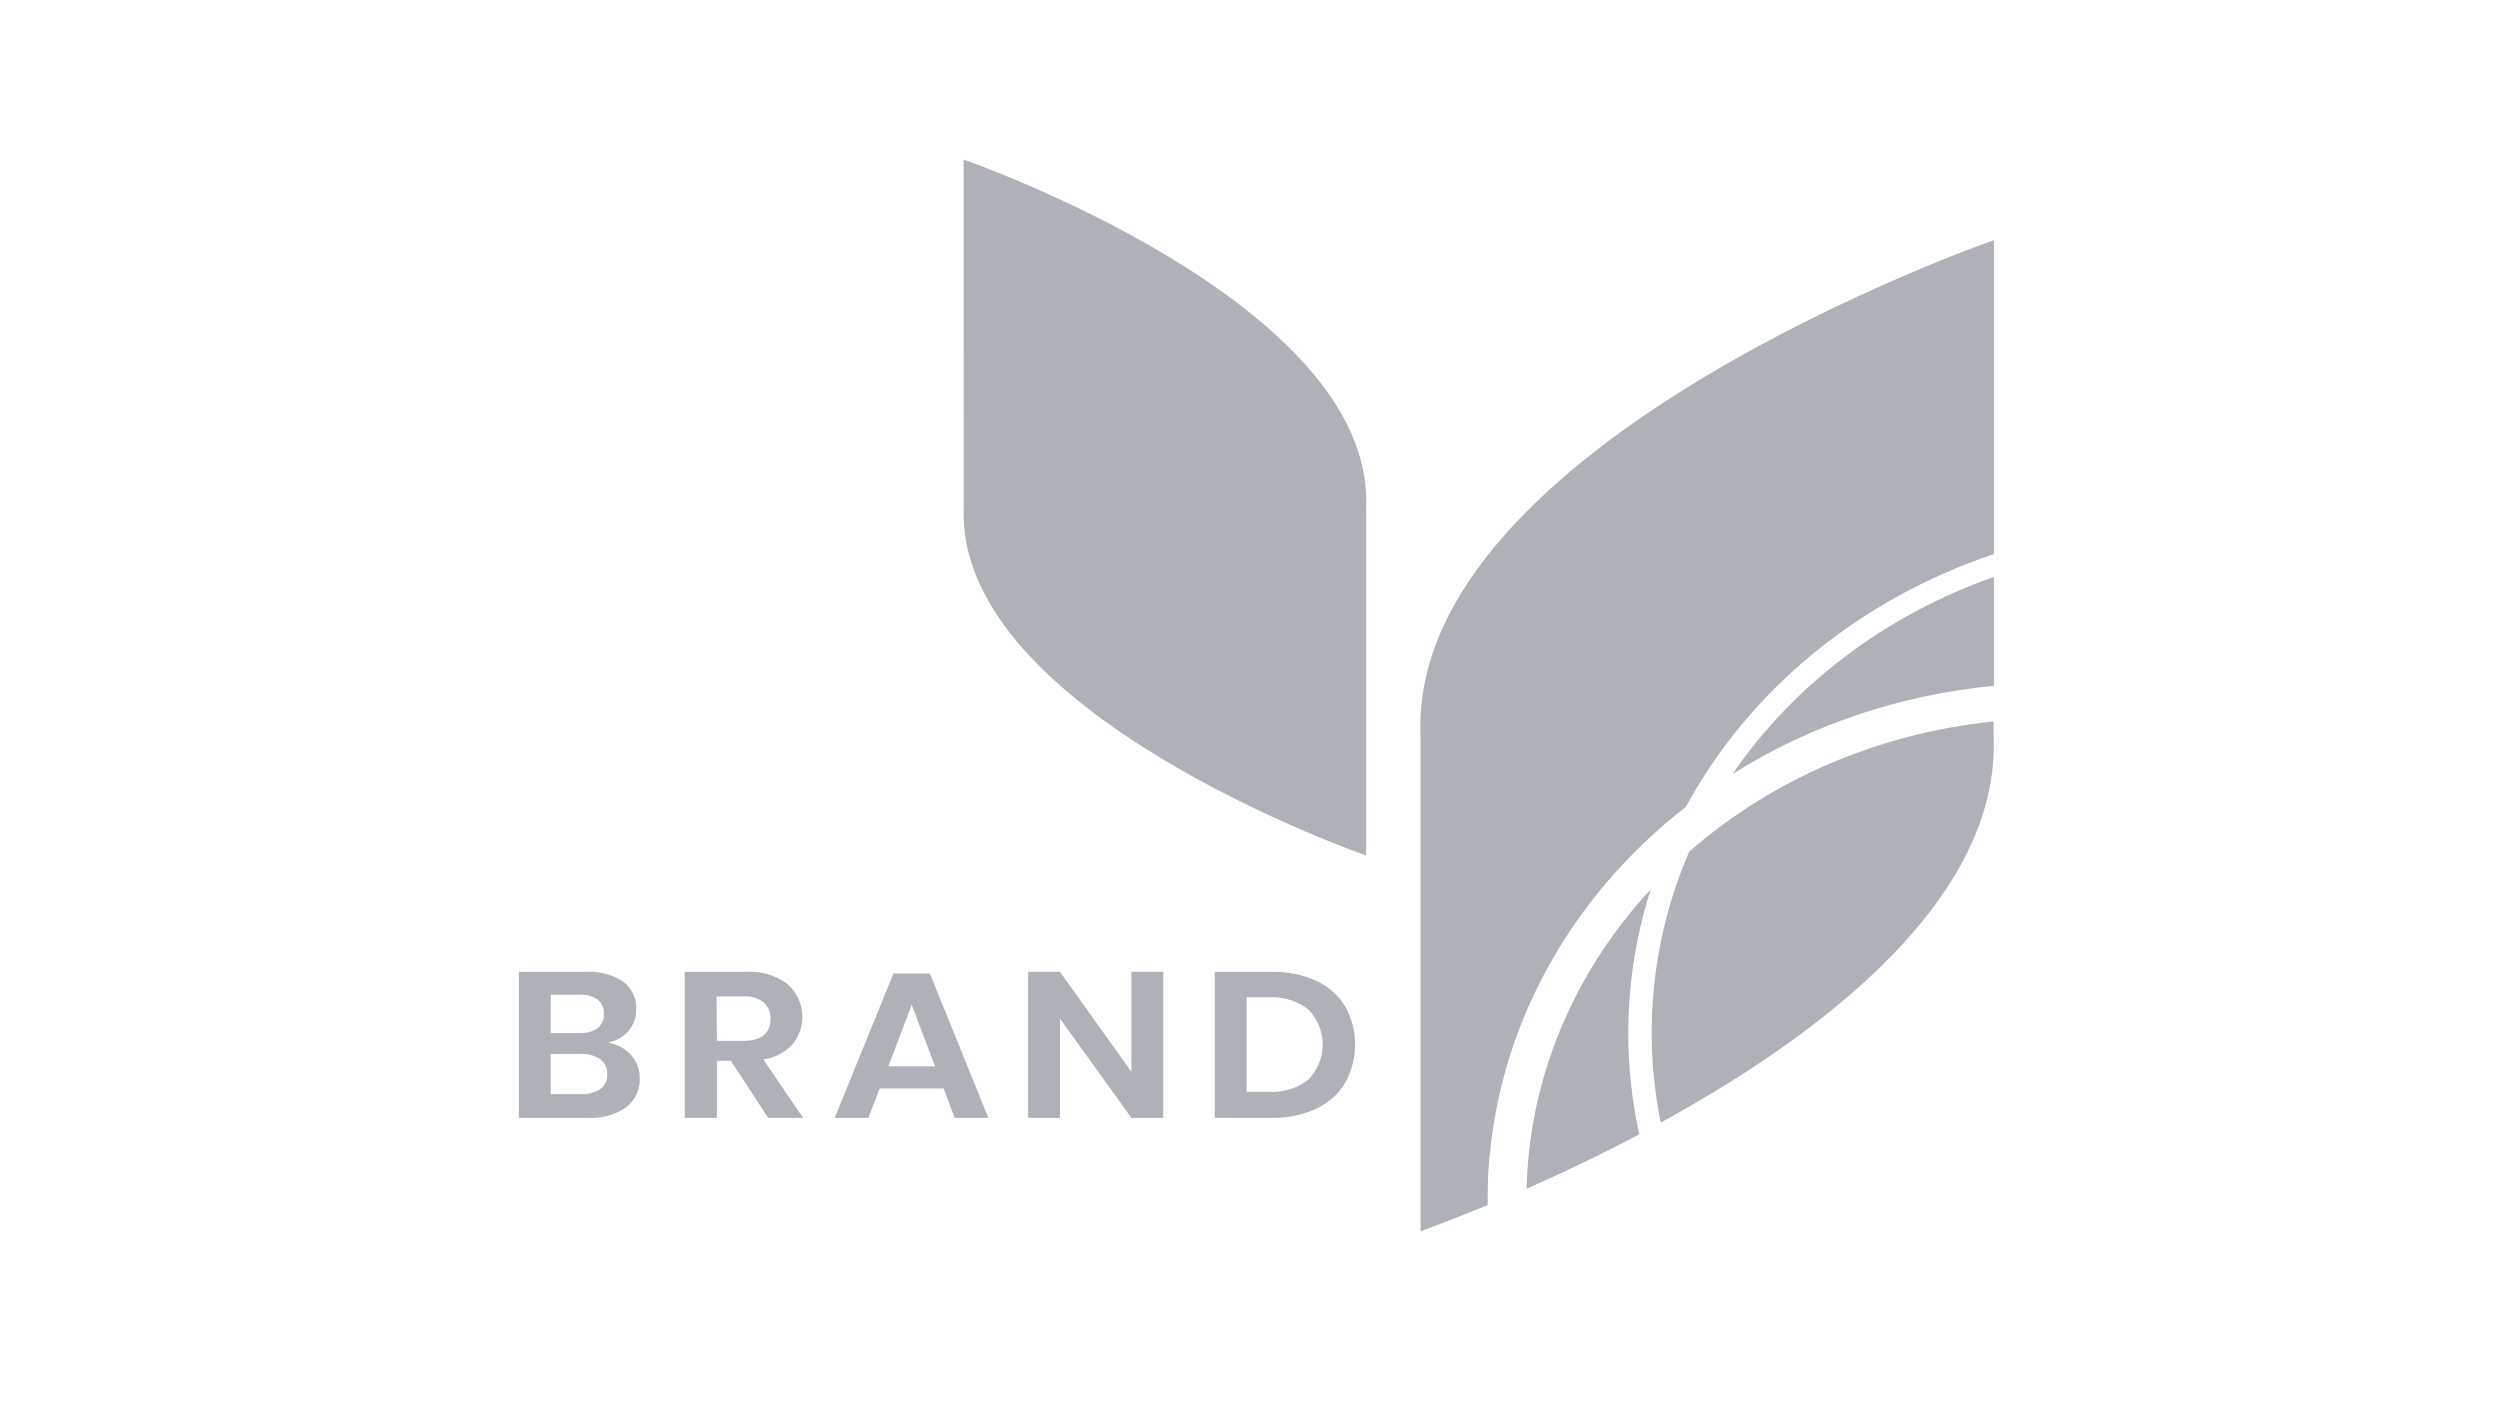
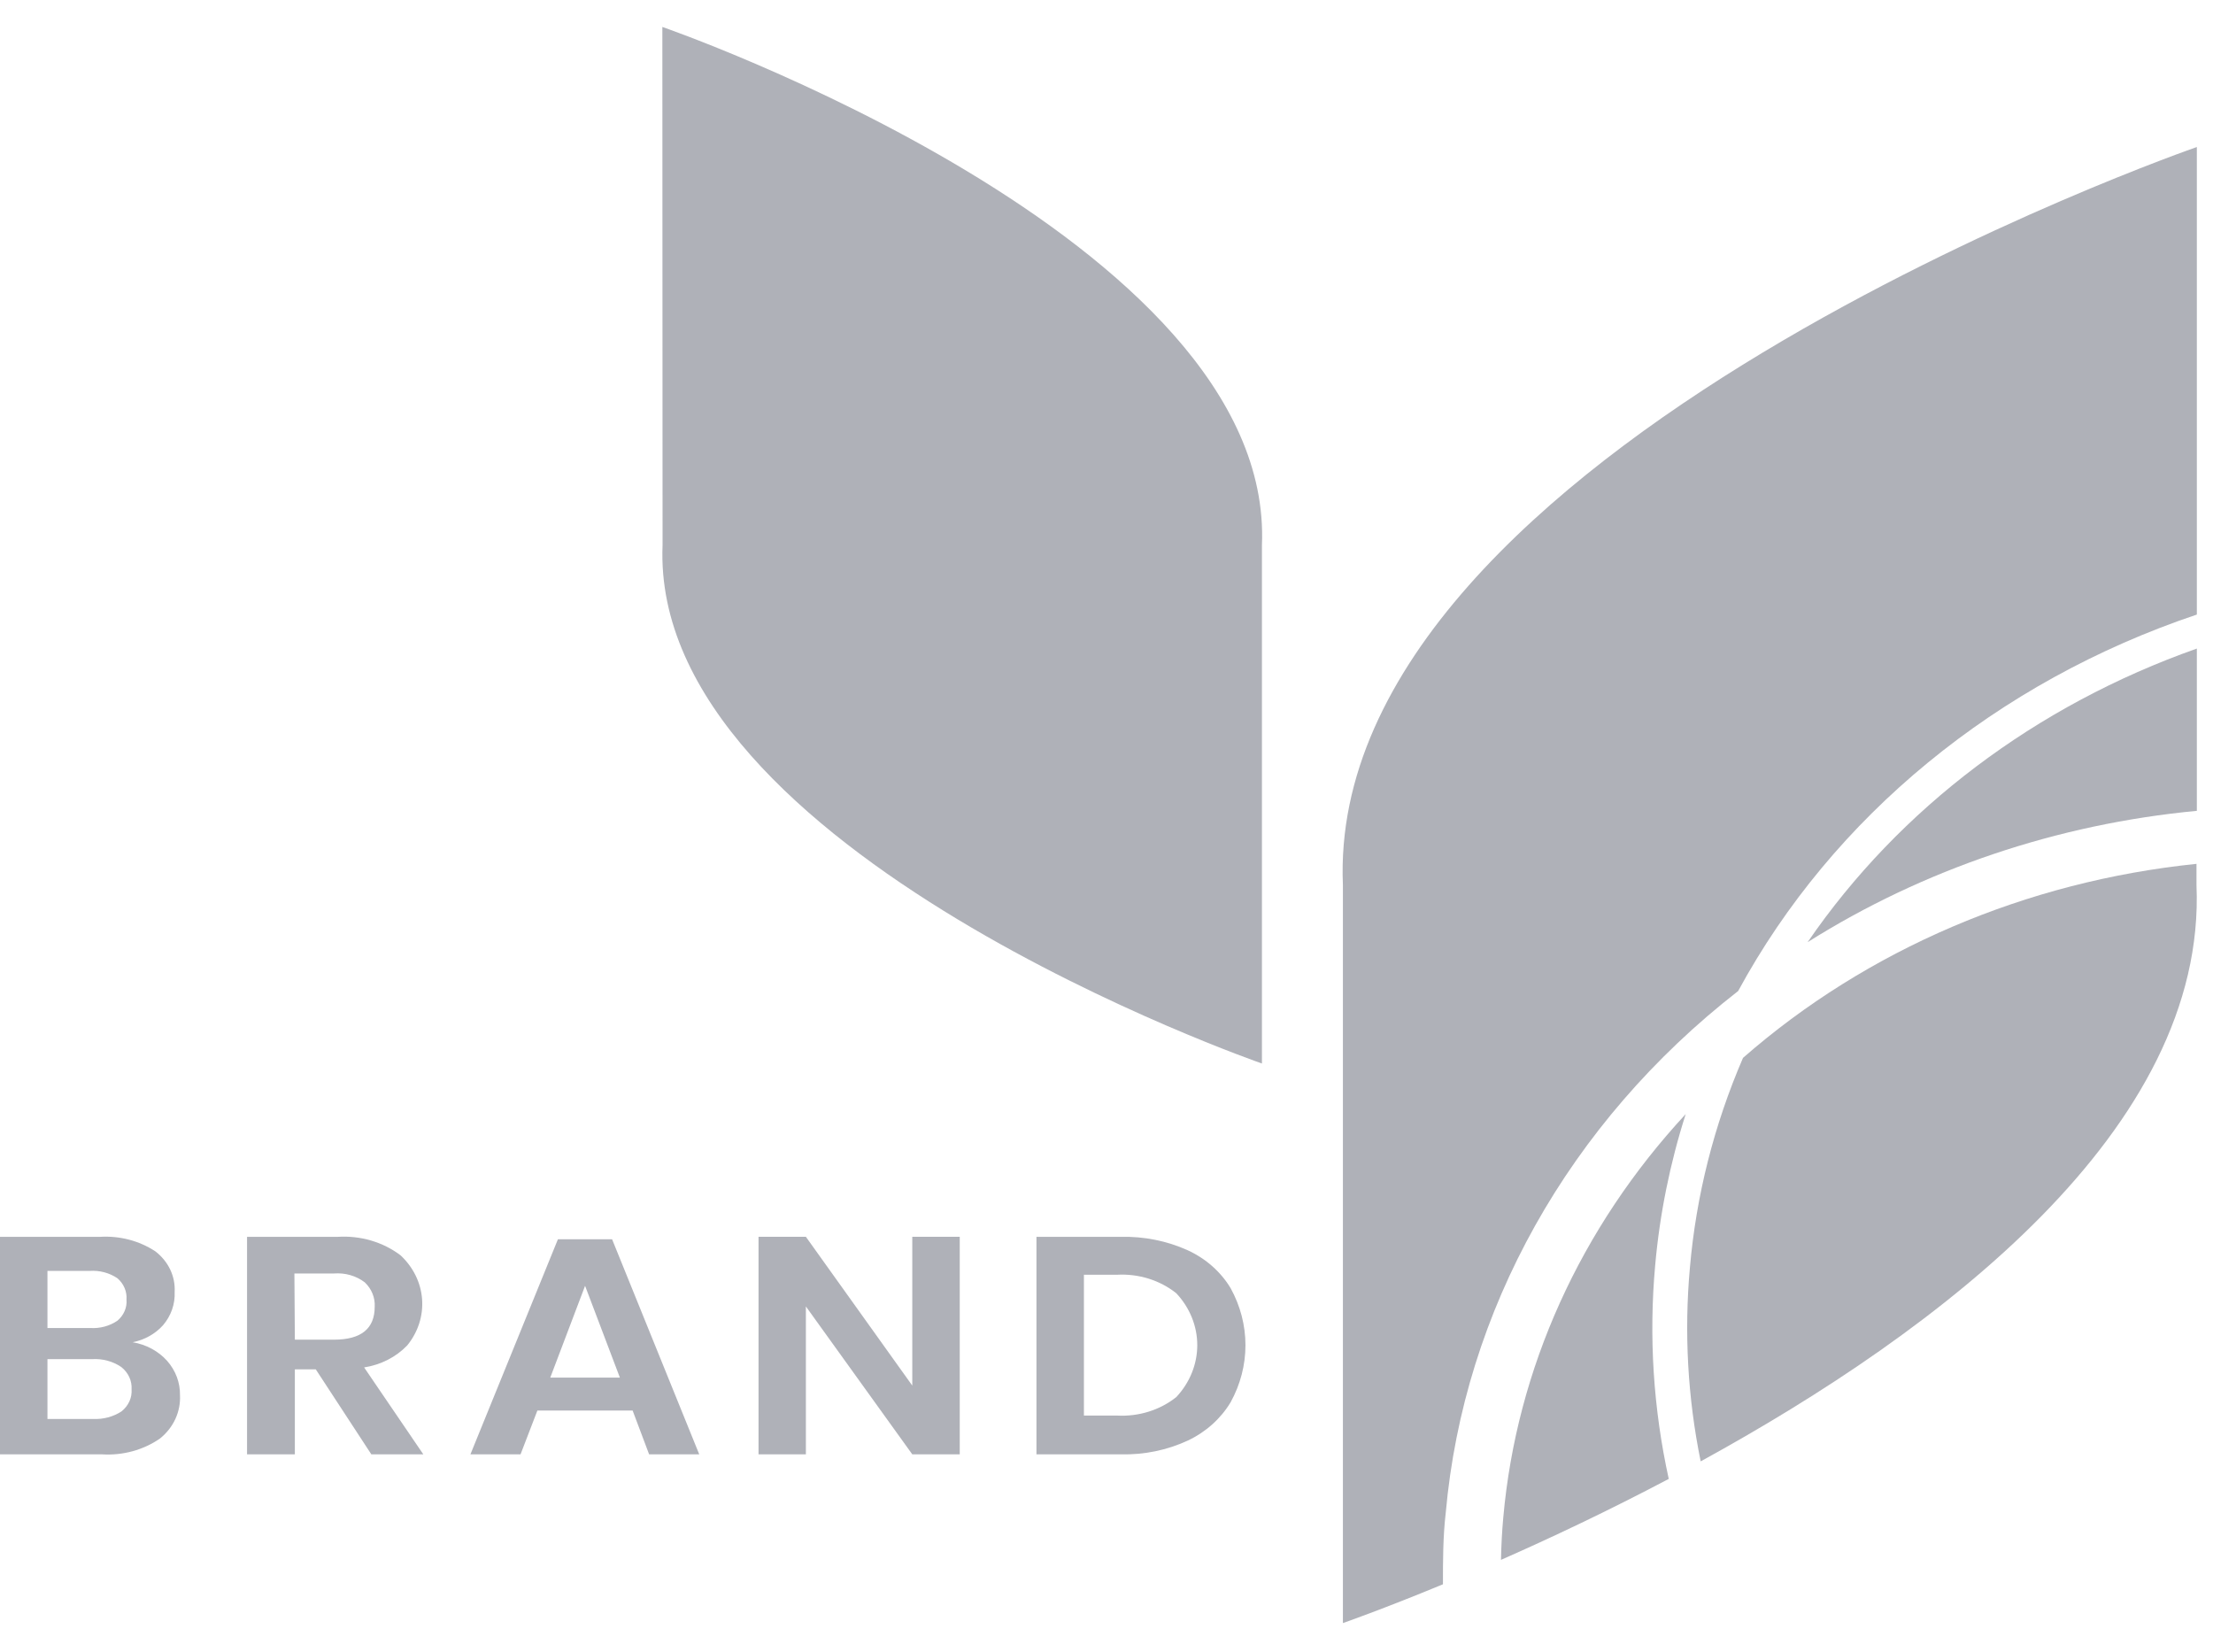
- <svg xmlns="http://www.w3.org/2000/svg" width="106" height="60" viewBox="0 0 106 60" fill="none">
-   <path d="M26.757 44.735C27.001 45.011 27.13 45.357 27.124 45.712C27.136 45.944 27.091 46.175 26.993 46.389C26.895 46.602 26.745 46.793 26.555 46.946C26.082 47.274 25.496 47.434 24.904 47.397H22V41.206H24.844C25.406 41.171 25.963 41.317 26.42 41.617C26.604 41.758 26.749 41.935 26.845 42.136C26.941 42.338 26.984 42.556 26.972 42.775C26.988 43.117 26.871 43.453 26.641 43.722C26.421 43.968 26.116 44.139 25.776 44.206C26.161 44.27 26.509 44.458 26.757 44.735ZM23.351 43.801H24.567C24.843 43.819 25.117 43.746 25.34 43.595C25.431 43.519 25.502 43.425 25.547 43.32C25.593 43.215 25.611 43.102 25.601 42.99C25.609 42.878 25.591 42.766 25.546 42.661C25.502 42.556 25.432 42.462 25.343 42.385C25.114 42.229 24.831 42.155 24.547 42.176H23.351V43.801ZM25.459 46.175C25.556 46.097 25.633 46 25.683 45.891C25.733 45.782 25.754 45.664 25.746 45.546C25.753 45.426 25.731 45.307 25.68 45.197C25.629 45.087 25.551 44.989 25.452 44.911C25.214 44.749 24.922 44.67 24.626 44.687H23.351V46.39H24.643C24.933 46.405 25.221 46.329 25.459 46.175Z" fill="#AFB1B8" />
-   <path d="M32.571 47.397L30.989 44.977H30.394V47.397H29.033V41.206H31.61C32.259 41.164 32.901 41.352 33.403 41.732C33.764 42.068 33.981 42.511 34.016 42.98C34.051 43.45 33.902 43.916 33.595 44.294C33.277 44.627 32.843 44.849 32.366 44.923L34.051 47.397H32.571ZM30.394 44.133H31.507C32.28 44.133 32.667 43.821 32.667 43.196C32.675 43.068 32.653 42.94 32.605 42.821C32.556 42.701 32.48 42.592 32.383 42.5C32.138 42.314 31.824 42.224 31.507 42.249H30.381L30.394 44.133Z" fill="#AFB1B8" />
-   <path d="M40.01 46.151H37.298L36.819 47.397H35.392L37.883 41.275H39.425L41.906 47.397H40.479L40.01 46.151ZM39.647 45.213L38.656 42.6L37.665 45.213H39.647Z" fill="#AFB1B8" />
-   <path d="M49.322 47.397H47.971L44.942 43.187V47.397H43.594V41.205H44.942L47.971 45.44V41.205H49.322V47.397Z" fill="#AFB1B8" />
-   <path d="M57.033 45.915C56.753 46.382 56.328 46.763 55.81 47.007C55.222 47.279 54.569 47.413 53.911 47.397H51.506V41.206H53.911C54.568 41.19 55.22 41.321 55.81 41.587C56.328 41.825 56.754 42.202 57.033 42.666C57.311 43.17 57.456 43.726 57.456 44.291C57.456 44.855 57.311 45.411 57.033 45.915ZM55.487 45.767C55.872 45.355 56.084 44.831 56.084 44.289C56.084 43.747 55.872 43.223 55.487 42.812C55.02 42.439 54.413 42.25 53.795 42.285H52.857V46.293H53.795C54.413 46.328 55.02 46.139 55.487 45.767Z" fill="#AFB1B8" />
-   <path d="M40.856 6.767C40.856 6.767 58.294 12.795 57.925 21.518V36.272C57.925 36.272 40.499 30.241 40.862 21.518L40.856 6.767Z" fill="#AFB1B8" />
-   <path d="M73.46 32.818C76.754 30.743 80.563 29.457 84.54 29.08V24.461C79.958 26.078 76.071 29.01 73.46 32.818Z" fill="#AFB1B8" />
-   <path d="M71.482 34.209C74.177 29.24 78.85 25.405 84.54 23.493V10.185C84.54 10.185 59.705 18.772 60.23 31.194V52.2C60.23 52.2 61.337 51.816 63.078 51.096C63.078 50.425 63.078 49.747 63.157 49.067C63.671 43.3 66.665 37.956 71.482 34.209Z" fill="#AFB1B8" />
-   <path d="M69.12 42.013C69.25 40.556 69.541 39.115 69.989 37.712C66.99 40.947 65.173 44.961 64.796 49.191C64.759 49.59 64.739 49.989 64.73 50.401C66.14 49.78 67.782 49.006 69.506 48.096C69.066 46.095 68.936 44.047 69.12 42.013Z" fill="#AFB1B8" />
-   <path d="M70.108 42.089C69.942 43.929 70.045 45.781 70.415 47.597C77.2 43.879 84.824 38.136 84.53 31.194V30.589C79.682 31.086 75.147 33.026 71.62 36.112C70.795 38.024 70.285 40.039 70.108 42.089Z" fill="#AFB1B8" />
+ <svg xmlns="http://www.w3.org/2000/svg" width="63" height="47" viewBox="0 0 63 47" fill="none">
+   <path d="M4.757 38.735C5.001 39.011 5.13 39.357 5.124 39.712C5.136 39.944 5.091 40.175 4.993 40.389C4.895 40.602 4.745 40.793 4.555 40.946C4.082 41.274 3.496 41.434 2.904 41.397H0V35.206H2.844C3.406 35.171 3.963 35.317 4.42 35.617C4.604 35.758 4.749 35.935 4.845 36.136C4.941 36.338 4.984 36.556 4.972 36.775C4.988 37.117 4.871 37.453 4.641 37.722C4.421 37.968 4.116 38.139 3.776 38.206C4.161 38.27 4.509 38.458 4.757 38.735ZM1.351 37.801H2.567C2.843 37.819 3.117 37.746 3.34 37.595C3.431 37.519 3.502 37.425 3.547 37.32C3.593 37.215 3.611 37.102 3.601 36.99C3.609 36.878 3.591 36.766 3.546 36.661C3.502 36.556 3.432 36.462 3.343 36.385C3.114 36.229 2.831 36.155 2.547 36.176H1.351V37.801ZM3.459 40.175C3.556 40.097 3.633 40 3.683 39.891C3.733 39.782 3.754 39.664 3.746 39.546C3.753 39.426 3.731 39.307 3.68 39.197C3.629 39.087 3.551 38.989 3.452 38.911C3.214 38.749 2.922 38.67 2.626 38.687H1.351V40.39H2.643C2.933 40.405 3.221 40.329 3.459 40.175Z" fill="#AFB1B8" />
+   <path d="M10.571 41.397L8.989 38.977H8.394V41.397H7.033V35.206H9.61C10.259 35.164 10.901 35.352 11.403 35.732C11.764 36.068 11.981 36.511 12.016 36.98C12.051 37.45 11.902 37.916 11.595 38.294C11.277 38.627 10.843 38.849 10.366 38.923L12.051 41.397H10.571ZM8.394 38.133H9.507C10.28 38.133 10.667 37.821 10.667 37.196C10.675 37.068 10.653 36.94 10.604 36.821C10.556 36.701 10.48 36.592 10.383 36.5C10.138 36.314 9.824 36.224 9.507 36.249H8.381L8.394 38.133Z" fill="#AFB1B8" />
+   <path d="M18.01 40.151H15.298L14.819 41.397H13.392L15.883 35.275H17.425L19.906 41.397H18.479L18.01 40.151ZM17.647 39.213L16.656 36.6L15.665 39.213H17.647Z" fill="#AFB1B8" />
+   <path d="M27.322 41.397H25.971L22.942 37.187V41.397H21.594V35.205H22.942L25.971 39.44V35.205H27.322V41.397Z" fill="#AFB1B8" />
+   <path d="M35.033 39.915C34.753 40.382 34.328 40.763 33.81 41.007C33.222 41.279 32.569 41.413 31.911 41.397H29.506V35.206H31.911C32.568 35.19 33.22 35.321 33.81 35.587C34.328 35.825 34.754 36.202 35.033 36.666C35.311 37.17 35.456 37.726 35.456 38.291C35.456 38.855 35.311 39.411 35.033 39.915ZM33.487 39.767C33.872 39.355 34.084 38.831 34.084 38.289C34.084 37.747 33.872 37.223 33.487 36.812C33.02 36.439 32.413 36.25 31.795 36.285H30.857V40.293H31.795C32.413 40.328 33.02 40.139 33.487 39.767Z" fill="#AFB1B8" />
+   <path d="M18.856 0.767C18.856 0.767 36.294 6.795 35.925 15.518V30.272C35.925 30.272 18.499 24.241 18.862 15.518L18.856 0.767Z" fill="#AFB1B8" />
+   <path d="M51.46 26.818C54.754 24.743 58.563 23.457 62.54 23.08V18.461C57.958 20.078 54.071 23.01 51.46 26.818Z" fill="#AFB1B8" />
+   <path d="M49.482 28.209C52.177 23.24 56.85 19.405 62.54 17.493V4.185C62.54 4.185 37.705 12.772 38.23 25.194V46.2C38.23 46.2 39.337 45.816 41.078 45.096C41.078 44.425 41.078 43.747 41.157 43.067C41.671 37.3 44.665 31.956 49.482 28.209Z" fill="#AFB1B8" />
+   <path d="M47.12 36.013C47.25 34.556 47.541 33.115 47.989 31.712C44.99 34.947 43.173 38.961 42.796 43.191C42.759 43.59 42.739 43.989 42.73 44.401C44.14 43.78 45.782 43.006 47.506 42.096C47.066 40.095 46.936 38.047 47.12 36.013Z" fill="#AFB1B8" />
+   <path d="M48.108 36.089C47.942 37.929 48.045 39.781 48.415 41.597C55.2 37.879 62.824 32.136 62.53 25.194V24.589C57.682 25.086 53.147 27.026 49.62 30.112C48.795 32.024 48.285 34.039 48.108 36.089Z" fill="#AFB1B8" />
</svg>
